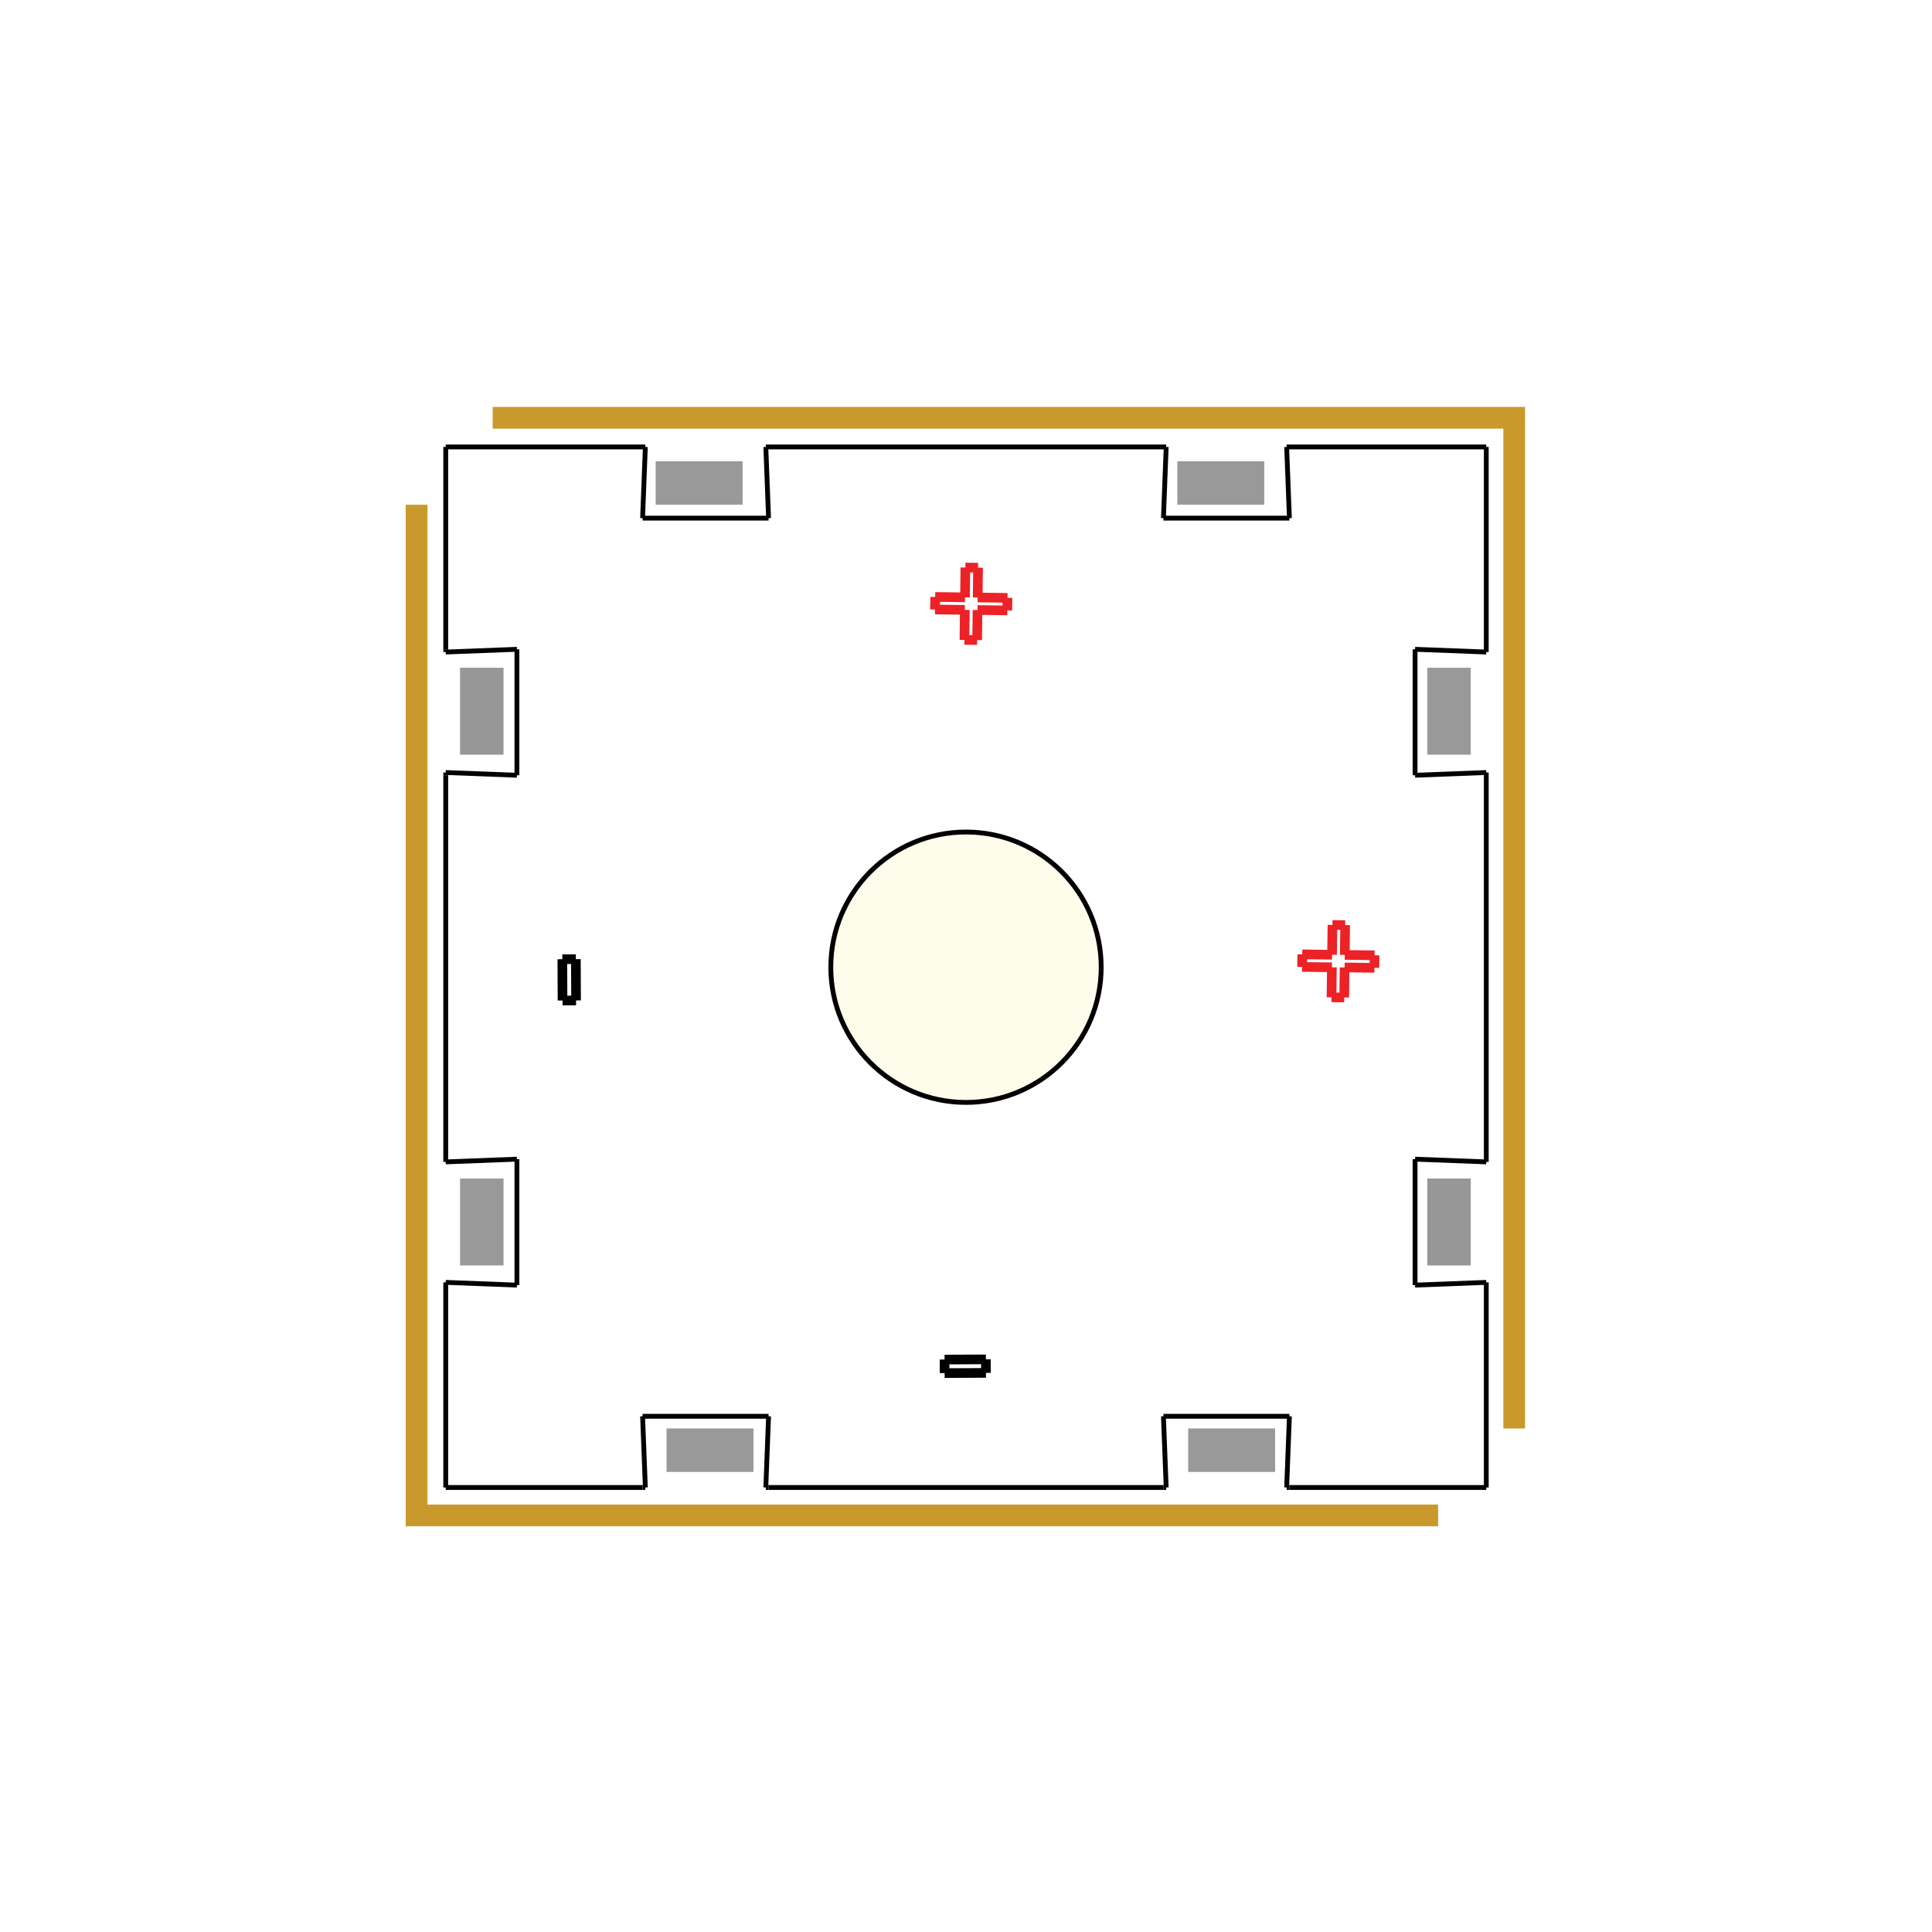
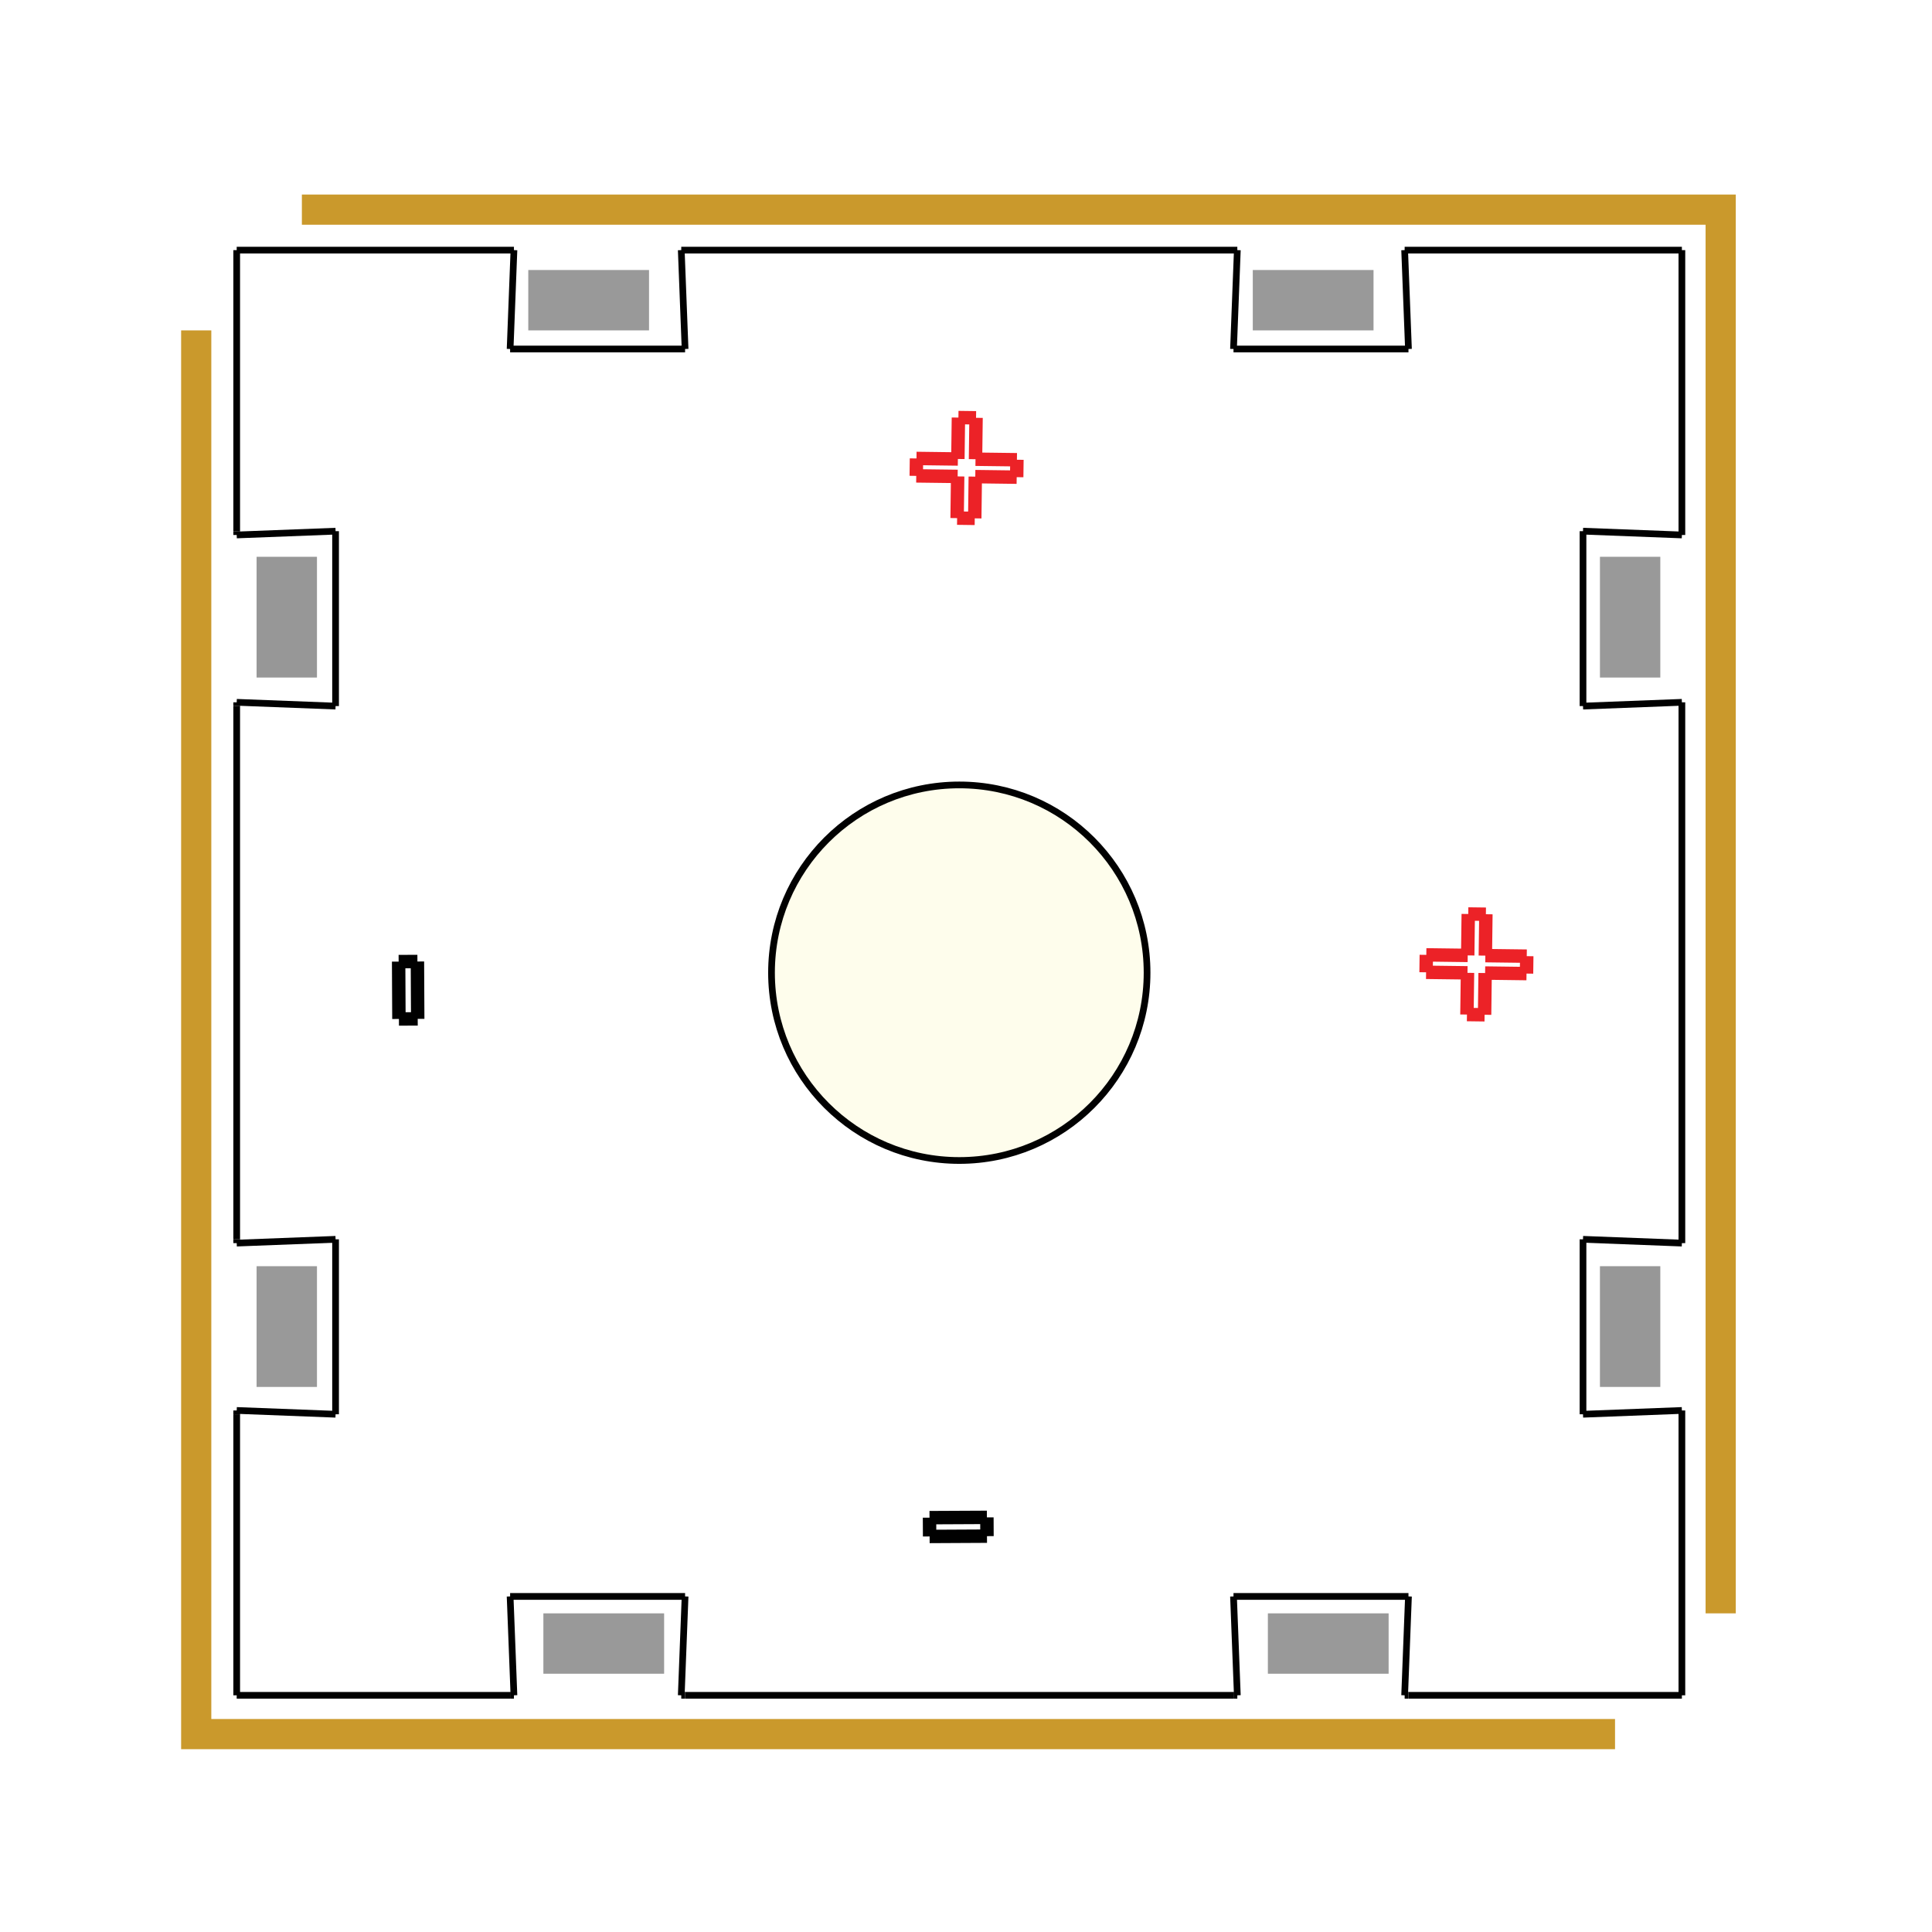
- <svg xmlns="http://www.w3.org/2000/svg" xmlns:xlink="http://www.w3.org/1999/xlink" version="1.1" id="Layer_1" x="0px" y="0px" width="200px" height="200px" viewBox="0 0 200 200" enable-background="new 0 0 200 200" xml:space="preserve">
+ <svg xmlns="http://www.w3.org/2000/svg" version="1.1" id="Layer_1" x="0px" y="0px" width="144px" height="144px" viewBox="0 0 144 144" enable-background="new 0 0 144 144" xml:space="preserve">
+   <path fill="#010101" stroke="#010101" stroke-width="0.5" stroke-linejoin="bevel" stroke-miterlimit="2.613" d="M71.472,72.5  c0,0.016,0.013,0.028,0.028,0.028s0.028-0.013,0.028-0.028s-0.013-0.028-0.028-0.028S71.472,72.484,71.472,72.5z" />
+   <line fill="none" stroke="#010101" stroke-width="0.5" stroke-linejoin="bevel" stroke-miterlimit="2.613" x1="17.642" y1="126.358" x2="17.642" y2="105.41" />
+   <line fill="none" stroke="#010101" stroke-width="0.5" stroke-linejoin="bevel" stroke-miterlimit="2.613" x1="25.012" y1="105.41" x2="25.012" y2="92.371" />
+   <line fill="none" stroke="#010101" stroke-width="0.5" stroke-linejoin="bevel" stroke-miterlimit="2.613" x1="17.642" y1="92.371" x2="17.642" y2="52.629" />
+   <line fill="none" stroke="#010101" stroke-width="0.5" stroke-linejoin="bevel" stroke-miterlimit="2.613" x1="25.012" y1="39.59" x2="25.012" y2="52.629" />
+   <line fill="none" stroke="#010101" stroke-width="0.5" stroke-linejoin="bevel" stroke-miterlimit="2.613" x1="17.642" y1="39.59" x2="17.642" y2="18.642" />
+   <line fill="none" stroke="#010101" stroke-width="0.5" stroke-linejoin="bevel" stroke-miterlimit="2.613" x1="38.021" y1="126.358" x2="17.642" y2="126.358" />
+   <line fill="none" stroke="#010101" stroke-width="0.5" stroke-linejoin="bevel" stroke-miterlimit="2.613" x1="51.062" y1="118.988" x2="38.021" y2="118.988" />
+   <line fill="none" stroke="#010101" stroke-width="0.5" stroke-linejoin="bevel" stroke-miterlimit="2.613" x1="91.938" y1="126.358" x2="51.062" y2="126.358" />
+   <line fill="none" stroke="#010101" stroke-width="0.5" stroke-linejoin="bevel" stroke-miterlimit="2.613" x1="91.938" y1="118.988" x2="104.979" y2="118.988" />
+   <line fill="none" stroke="#010101" stroke-width="0.5" stroke-linejoin="bevel" stroke-miterlimit="2.613" x1="125.358" y1="126.358" x2="104.979" y2="126.358" />
+   <line fill="none" stroke="#010101" stroke-width="0.5" stroke-linejoin="bevel" stroke-miterlimit="2.613" x1="104.979" y1="118.988" x2="104.694" y2="126.358" />
+   <line fill="none" stroke="#010101" stroke-width="0.5" stroke-linejoin="bevel" stroke-miterlimit="2.613" x1="104.694" y1="126.358" x2="104.979" y2="126.358" />
+   <line fill="none" stroke="#010101" stroke-width="0.5" stroke-linejoin="bevel" stroke-miterlimit="2.613" x1="91.938" y1="126.358" x2="92.223" y2="126.358" />
+   <line fill="none" stroke="#010101" stroke-width="0.5" stroke-linejoin="bevel" stroke-miterlimit="2.613" x1="92.223" y1="126.358" x2="91.938" y2="118.988" />
+   <line fill="none" stroke="#010101" stroke-width="0.5" stroke-linejoin="bevel" stroke-miterlimit="2.613" x1="51.062" y1="126.358" x2="50.777" y2="126.358" />
+   <line fill="none" stroke="#010101" stroke-width="0.5" stroke-linejoin="bevel" stroke-miterlimit="2.613" x1="50.777" y1="126.358" x2="51.062" y2="118.988" />
+   <line fill="none" stroke="#010101" stroke-width="0.5" stroke-linejoin="bevel" stroke-miterlimit="2.613" x1="38.021" y1="126.358" x2="38.306" y2="126.358" />
+   <line fill="none" stroke="#010101" stroke-width="0.5" stroke-linejoin="bevel" stroke-miterlimit="2.613" x1="38.306" y1="126.358" x2="38.021" y2="118.988" />
+   <line fill="none" stroke="#010101" stroke-width="0.5" stroke-linejoin="bevel" stroke-miterlimit="2.613" x1="17.642" y1="105.41" x2="17.643" y2="105.127" />
+   <line fill="none" stroke="#010101" stroke-width="0.5" stroke-linejoin="bevel" stroke-miterlimit="2.613" x1="17.642" y1="92.371" x2="17.643" y2="92.654" />
+   <line fill="none" stroke="#010101" stroke-width="0.5" stroke-linejoin="bevel" stroke-miterlimit="2.613" x1="25.012" y1="92.371" x2="17.643" y2="92.654" />
+   <line fill="none" stroke="#010101" stroke-width="0.5" stroke-linejoin="bevel" stroke-miterlimit="2.613" x1="25.012" y1="105.41" x2="17.643" y2="105.127" />
+   <line fill="none" stroke="#010101" stroke-width="0.5" stroke-linejoin="bevel" stroke-miterlimit="2.613" x1="17.642" y1="52.629" x2="17.642" y2="52.346" />
+   <line fill="none" stroke="#010101" stroke-width="0.5" stroke-linejoin="bevel" stroke-miterlimit="2.613" x1="25.012" y1="52.629" x2="17.642" y2="52.346" />
+   <line fill="none" stroke="#010101" stroke-width="0.5" stroke-linejoin="bevel" stroke-miterlimit="2.613" x1="17.642" y1="39.59" x2="17.642" y2="39.873" />
+   <line fill="none" stroke="#010101" stroke-width="0.5" stroke-linejoin="bevel" stroke-miterlimit="2.613" x1="25.012" y1="39.59" x2="17.642" y2="39.873" />
+   <line fill="none" stroke="#010101" stroke-width="0.5" stroke-linejoin="bevel" stroke-miterlimit="2.613" x1="117.988" y1="52.629" x2="125.358" y2="52.346" />
+   <line fill="none" stroke="#010101" stroke-width="0.5" stroke-linejoin="bevel" stroke-miterlimit="2.613" x1="117.988" y1="39.59" x2="117.988" y2="52.629" />
+   <line fill="none" stroke="#010101" stroke-width="0.5" stroke-linejoin="bevel" stroke-miterlimit="2.613" x1="117.988" y1="39.59" x2="125.358" y2="39.873" />
+   <line fill="none" stroke="#010101" stroke-width="0.5" stroke-linejoin="bevel" stroke-miterlimit="2.613" x1="117.988" y1="92.371" x2="125.358" y2="92.654" />
+   <line fill="none" stroke="#010101" stroke-width="0.5" stroke-linejoin="bevel" stroke-miterlimit="2.613" x1="117.988" y1="105.41" x2="117.988" y2="92.371" />
+   <line fill="none" stroke="#010101" stroke-width="0.5" stroke-linejoin="bevel" stroke-miterlimit="2.613" x1="117.988" y1="105.41" x2="125.358" y2="105.127" />
+   <line fill="none" stroke="#010101" stroke-width="0.5" stroke-linejoin="bevel" stroke-miterlimit="2.613" x1="125.358" y1="126.358" x2="125.358" y2="105.127" />
+   <line fill="none" stroke="#010101" stroke-width="0.5" stroke-linejoin="bevel" stroke-miterlimit="2.613" x1="125.358" y1="92.654" x2="125.358" y2="52.346" />
+   <line fill="none" stroke="#010101" stroke-width="0.5" stroke-linejoin="bevel" stroke-miterlimit="2.613" x1="125.358" y1="39.873" x2="125.358" y2="18.642" />
+   <line fill="none" stroke="#010101" stroke-width="0.5" stroke-linejoin="bevel" stroke-miterlimit="2.613" x1="104.979" y1="26.012" x2="104.694" y2="18.642" />
+   <line fill="none" stroke="#010101" stroke-width="0.5" stroke-linejoin="bevel" stroke-miterlimit="2.613" x1="91.938" y1="26.012" x2="104.979" y2="26.012" />
+   <line fill="none" stroke="#010101" stroke-width="0.5" stroke-linejoin="bevel" stroke-miterlimit="2.613" x1="92.223" y1="18.642" x2="91.938" y2="26.012" />
+   <line fill="none" stroke="#010101" stroke-width="0.5" stroke-linejoin="bevel" stroke-miterlimit="2.613" x1="50.777" y1="18.642" x2="51.062" y2="26.012" />
+   <line fill="none" stroke="#010101" stroke-width="0.5" stroke-linejoin="bevel" stroke-miterlimit="2.613" x1="51.062" y1="26.012" x2="38.021" y2="26.012" />
+   <line fill="none" stroke="#010101" stroke-width="0.5" stroke-linejoin="bevel" stroke-miterlimit="2.613" x1="38.306" y1="18.642" x2="38.021" y2="26.012" />
+   <line fill="none" stroke="#010101" stroke-width="0.5" stroke-linejoin="bevel" stroke-miterlimit="2.613" x1="125.358" y1="18.642" x2="104.694" y2="18.642" />
+   <line fill="none" stroke="#010101" stroke-width="0.5" stroke-linejoin="bevel" stroke-miterlimit="2.613" x1="38.306" y1="18.642" x2="17.642" y2="18.642" />
+   <line fill="none" stroke="#010101" stroke-width="0.5" stroke-linejoin="bevel" stroke-miterlimit="2.613" x1="92.223" y1="18.642" x2="50.777" y2="18.642" />
+   <path fill="#FEFDEC" stroke="#010101" stroke-width="0.5" stroke-linejoin="bevel" stroke-miterlimit="2.613" d="M57.504,72.5  c0,7.73,6.267,13.996,13.996,13.996c7.73,0,13.996-6.266,13.996-13.996S79.23,58.504,71.5,58.504  C63.771,58.504,57.504,64.771,57.504,72.5L57.504,72.5z" />
  <g>
-     <defs>
-       <rect id="SVGID_1_" x="42" y="42.125" width="115.875" height="115.875" />
-     </defs>
-     <clipPath id="SVGID_2_">
-       <use xlink:href="#SVGID_1_" overflow="visible" />
-     </clipPath>
-     <path clip-path="url(#SVGID_2_)" fill="#010101" d="M99.972,100.125c0,0.016,0.013,0.028,0.028,0.028   c0.016,0,0.029-0.013,0.029-0.028s-0.013-0.028-0.029-0.028C99.985,100.097,99.972,100.109,99.972,100.125" />
-     <circle clip-path="url(#SVGID_2_)" fill="none" stroke="#010101" stroke-width="0.5" stroke-linejoin="bevel" stroke-miterlimit="2.613" cx="100" cy="100.125" r="0.029" />
-     <line clip-path="url(#SVGID_2_)" fill="none" stroke="#010101" stroke-width="0.5" stroke-linejoin="bevel" stroke-miterlimit="2.613" x1="46.142" y1="153.983" x2="46.142" y2="133.035" />
-     <line clip-path="url(#SVGID_2_)" fill="none" stroke="#010101" stroke-width="0.5" stroke-linejoin="bevel" stroke-miterlimit="2.613" x1="53.512" y1="133.035" x2="53.512" y2="119.996" />
-     <line clip-path="url(#SVGID_2_)" fill="none" stroke="#010101" stroke-width="0.5" stroke-linejoin="bevel" stroke-miterlimit="2.613" x1="46.142" y1="119.996" x2="46.142" y2="80.254" />
-     <line clip-path="url(#SVGID_2_)" fill="none" stroke="#010101" stroke-width="0.5" stroke-linejoin="bevel" stroke-miterlimit="2.613" x1="53.512" y1="67.215" x2="53.512" y2="80.254" />
-     <line clip-path="url(#SVGID_2_)" fill="none" stroke="#010101" stroke-width="0.5" stroke-linejoin="bevel" stroke-miterlimit="2.613" x1="46.142" y1="67.215" x2="46.142" y2="46.267" />
-     <line clip-path="url(#SVGID_2_)" fill="none" stroke="#010101" stroke-width="0.5" stroke-linejoin="bevel" stroke-miterlimit="2.613" x1="66.521" y1="153.983" x2="46.142" y2="153.983" />
-     <line clip-path="url(#SVGID_2_)" fill="none" stroke="#010101" stroke-width="0.5" stroke-linejoin="bevel" stroke-miterlimit="2.613" x1="79.562" y1="146.613" x2="66.521" y2="146.613" />
-     <line clip-path="url(#SVGID_2_)" fill="none" stroke="#010101" stroke-width="0.5" stroke-linejoin="bevel" stroke-miterlimit="2.613" x1="120.438" y1="153.983" x2="79.562" y2="153.983" />
-     <line clip-path="url(#SVGID_2_)" fill="none" stroke="#010101" stroke-width="0.5" stroke-linejoin="bevel" stroke-miterlimit="2.613" x1="120.438" y1="146.613" x2="133.479" y2="146.613" />
-     <line clip-path="url(#SVGID_2_)" fill="none" stroke="#010101" stroke-width="0.5" stroke-linejoin="bevel" stroke-miterlimit="2.613" x1="153.858" y1="153.983" x2="133.479" y2="153.983" />
-     <line clip-path="url(#SVGID_2_)" fill="none" stroke="#010101" stroke-width="0.5" stroke-linejoin="bevel" stroke-miterlimit="2.613" x1="133.479" y1="146.613" x2="133.194" y2="153.983" />
-     <line clip-path="url(#SVGID_2_)" fill="none" stroke="#010101" stroke-width="0.5" stroke-linejoin="bevel" stroke-miterlimit="2.613" x1="133.194" y1="153.983" x2="133.479" y2="153.983" />
-     <line clip-path="url(#SVGID_2_)" fill="none" stroke="#010101" stroke-width="0.5" stroke-linejoin="bevel" stroke-miterlimit="2.613" x1="120.438" y1="153.983" x2="120.723" y2="153.983" />
-     <line clip-path="url(#SVGID_2_)" fill="none" stroke="#010101" stroke-width="0.5" stroke-linejoin="bevel" stroke-miterlimit="2.613" x1="120.723" y1="153.983" x2="120.438" y2="146.613" />
-     <line clip-path="url(#SVGID_2_)" fill="none" stroke="#010101" stroke-width="0.5" stroke-linejoin="bevel" stroke-miterlimit="2.613" x1="79.562" y1="153.983" x2="79.277" y2="153.983" />
-     <line clip-path="url(#SVGID_2_)" fill="none" stroke="#010101" stroke-width="0.5" stroke-linejoin="bevel" stroke-miterlimit="2.613" x1="79.277" y1="153.983" x2="79.562" y2="146.613" />
-     <line clip-path="url(#SVGID_2_)" fill="none" stroke="#010101" stroke-width="0.5" stroke-linejoin="bevel" stroke-miterlimit="2.613" x1="66.521" y1="153.983" x2="66.806" y2="153.983" />
-     <line clip-path="url(#SVGID_2_)" fill="none" stroke="#010101" stroke-width="0.5" stroke-linejoin="bevel" stroke-miterlimit="2.613" x1="66.806" y1="153.983" x2="66.521" y2="146.613" />
-     <line clip-path="url(#SVGID_2_)" fill="none" stroke="#010101" stroke-width="0.5" stroke-linejoin="bevel" stroke-miterlimit="2.613" x1="46.142" y1="133.035" x2="46.143" y2="132.752" />
-     <line clip-path="url(#SVGID_2_)" fill="none" stroke="#010101" stroke-width="0.5" stroke-linejoin="bevel" stroke-miterlimit="2.613" x1="46.142" y1="119.996" x2="46.143" y2="120.279" />
-     <line clip-path="url(#SVGID_2_)" fill="none" stroke="#010101" stroke-width="0.5" stroke-linejoin="bevel" stroke-miterlimit="2.613" x1="53.512" y1="119.996" x2="46.143" y2="120.279" />
-     <line clip-path="url(#SVGID_2_)" fill="none" stroke="#010101" stroke-width="0.5" stroke-linejoin="bevel" stroke-miterlimit="2.613" x1="53.512" y1="133.035" x2="46.143" y2="132.752" />
-     <line clip-path="url(#SVGID_2_)" fill="none" stroke="#010101" stroke-width="0.5" stroke-linejoin="bevel" stroke-miterlimit="2.613" x1="46.142" y1="80.254" x2="46.142" y2="79.971" />
-     <line clip-path="url(#SVGID_2_)" fill="none" stroke="#010101" stroke-width="0.5" stroke-linejoin="bevel" stroke-miterlimit="2.613" x1="53.512" y1="80.254" x2="46.142" y2="79.971" />
-     <line clip-path="url(#SVGID_2_)" fill="none" stroke="#010101" stroke-width="0.5" stroke-linejoin="bevel" stroke-miterlimit="2.613" x1="46.142" y1="67.215" x2="46.142" y2="67.498" />
-     <line clip-path="url(#SVGID_2_)" fill="none" stroke="#010101" stroke-width="0.5" stroke-linejoin="bevel" stroke-miterlimit="2.613" x1="53.512" y1="67.215" x2="46.142" y2="67.498" />
-     <line clip-path="url(#SVGID_2_)" fill="none" stroke="#010101" stroke-width="0.5" stroke-linejoin="bevel" stroke-miterlimit="2.613" x1="146.488" y1="80.254" x2="153.858" y2="79.971" />
-     <line clip-path="url(#SVGID_2_)" fill="none" stroke="#010101" stroke-width="0.5" stroke-linejoin="bevel" stroke-miterlimit="2.613" x1="146.488" y1="67.215" x2="146.488" y2="80.254" />
-     <line clip-path="url(#SVGID_2_)" fill="none" stroke="#010101" stroke-width="0.5" stroke-linejoin="bevel" stroke-miterlimit="2.613" x1="146.488" y1="67.215" x2="153.858" y2="67.498" />
-     <line clip-path="url(#SVGID_2_)" fill="none" stroke="#010101" stroke-width="0.5" stroke-linejoin="bevel" stroke-miterlimit="2.613" x1="146.488" y1="119.996" x2="153.858" y2="120.279" />
-     <line clip-path="url(#SVGID_2_)" fill="none" stroke="#010101" stroke-width="0.5" stroke-linejoin="bevel" stroke-miterlimit="2.613" x1="146.488" y1="133.035" x2="146.488" y2="119.996" />
-     <line clip-path="url(#SVGID_2_)" fill="none" stroke="#010101" stroke-width="0.5" stroke-linejoin="bevel" stroke-miterlimit="2.613" x1="146.488" y1="133.035" x2="153.858" y2="132.752" />
-     <line clip-path="url(#SVGID_2_)" fill="none" stroke="#010101" stroke-width="0.5" stroke-linejoin="bevel" stroke-miterlimit="2.613" x1="153.858" y1="153.983" x2="153.858" y2="132.752" />
-     <line clip-path="url(#SVGID_2_)" fill="none" stroke="#010101" stroke-width="0.5" stroke-linejoin="bevel" stroke-miterlimit="2.613" x1="153.858" y1="120.279" x2="153.858" y2="79.971" />
-     <line clip-path="url(#SVGID_2_)" fill="none" stroke="#010101" stroke-width="0.5" stroke-linejoin="bevel" stroke-miterlimit="2.613" x1="153.858" y1="67.498" x2="153.858" y2="46.267" />
-     <line clip-path="url(#SVGID_2_)" fill="none" stroke="#010101" stroke-width="0.5" stroke-linejoin="bevel" stroke-miterlimit="2.613" x1="133.479" y1="53.637" x2="133.194" y2="46.267" />
-     <line clip-path="url(#SVGID_2_)" fill="none" stroke="#010101" stroke-width="0.5" stroke-linejoin="bevel" stroke-miterlimit="2.613" x1="120.438" y1="53.637" x2="133.479" y2="53.637" />
-     <line clip-path="url(#SVGID_2_)" fill="none" stroke="#010101" stroke-width="0.5" stroke-linejoin="bevel" stroke-miterlimit="2.613" x1="120.723" y1="46.267" x2="120.438" y2="53.637" />
-     <line clip-path="url(#SVGID_2_)" fill="none" stroke="#010101" stroke-width="0.5" stroke-linejoin="bevel" stroke-miterlimit="2.613" x1="79.277" y1="46.267" x2="79.562" y2="53.637" />
-     <line clip-path="url(#SVGID_2_)" fill="none" stroke="#010101" stroke-width="0.5" stroke-linejoin="bevel" stroke-miterlimit="2.613" x1="79.562" y1="53.637" x2="66.521" y2="53.637" />
-     <line clip-path="url(#SVGID_2_)" fill="none" stroke="#010101" stroke-width="0.5" stroke-linejoin="bevel" stroke-miterlimit="2.613" x1="66.806" y1="46.267" x2="66.521" y2="53.637" />
-     <line clip-path="url(#SVGID_2_)" fill="none" stroke="#010101" stroke-width="0.5" stroke-linejoin="bevel" stroke-miterlimit="2.613" x1="153.858" y1="46.267" x2="133.194" y2="46.267" />
-     <line clip-path="url(#SVGID_2_)" fill="none" stroke="#010101" stroke-width="0.5" stroke-linejoin="bevel" stroke-miterlimit="2.613" x1="66.806" y1="46.267" x2="46.142" y2="46.267" />
-     <line clip-path="url(#SVGID_2_)" fill="none" stroke="#010101" stroke-width="0.5" stroke-linejoin="bevel" stroke-miterlimit="2.613" x1="120.723" y1="46.267" x2="79.278" y2="46.267" />
-     <path clip-path="url(#SVGID_2_)" fill="#FEFDEC" d="M86.004,100.126c0,7.729,6.267,13.995,13.996,13.995   c7.73,0,13.996-6.266,13.996-13.995c0-7.73-6.266-13.996-13.996-13.996C92.271,86.13,86.004,92.396,86.004,100.126" />
-     <circle clip-path="url(#SVGID_2_)" fill="none" stroke="#010101" stroke-width="0.5" stroke-linejoin="bevel" stroke-miterlimit="2.613" cx="100" cy="100.126" r="13.996" />
-     <line clip-path="url(#SVGID_2_)" fill="#EC2227" x1="101.153" y1="66.26" x2="101.192" y2="63.15" />
-     <line clip-path="url(#SVGID_2_)" fill="none" stroke="#EC2227" stroke-miterlimit="10" x1="101.153" y1="66.26" x2="101.192" y2="63.15" />
-     <line clip-path="url(#SVGID_2_)" fill="#EC2227" x1="101.192" y1="63.15" x2="104.278" y2="63.19" />
-     <line clip-path="url(#SVGID_2_)" fill="none" stroke="#EC2227" stroke-miterlimit="10" x1="101.192" y1="63.15" x2="104.278" y2="63.19" />
-     <line clip-path="url(#SVGID_2_)" fill="#EC2227" x1="104.278" y1="63.19" x2="104.295" y2="61.891" />
-     <line clip-path="url(#SVGID_2_)" fill="none" stroke="#EC2227" stroke-miterlimit="10" x1="104.278" y1="63.19" x2="104.295" y2="61.891" />
-     <line clip-path="url(#SVGID_2_)" fill="#EC2227" x1="104.295" y1="61.891" x2="101.209" y2="61.852" />
-     <line clip-path="url(#SVGID_2_)" fill="none" stroke="#EC2227" stroke-miterlimit="10" x1="104.295" y1="61.891" x2="101.209" y2="61.852" />
-     <line clip-path="url(#SVGID_2_)" fill="#EC2227" x1="101.209" y1="61.852" x2="101.249" y2="58.766" />
-     <line clip-path="url(#SVGID_2_)" fill="none" stroke="#EC2227" stroke-miterlimit="10" x1="101.209" y1="61.852" x2="101.249" y2="58.766" />
-     <line clip-path="url(#SVGID_2_)" fill="#EC2227" x1="101.249" y1="58.766" x2="99.935" y2="58.749" />
-     <line clip-path="url(#SVGID_2_)" fill="none" stroke="#EC2227" stroke-miterlimit="10" x1="101.249" y1="58.766" x2="99.935" y2="58.749" />
-     <line clip-path="url(#SVGID_2_)" fill="#EC2227" x1="99.935" y1="58.749" x2="99.895" y2="61.835" />
-     <line clip-path="url(#SVGID_2_)" fill="none" stroke="#EC2227" stroke-miterlimit="10" x1="99.935" y1="58.749" x2="99.895" y2="61.835" />
-     <line clip-path="url(#SVGID_2_)" fill="#EC2227" x1="99.895" y1="61.835" x2="96.809" y2="61.795" />
-     <line clip-path="url(#SVGID_2_)" fill="none" stroke="#EC2227" stroke-miterlimit="10" x1="99.895" y1="61.835" x2="96.809" y2="61.795" />
-     <line clip-path="url(#SVGID_2_)" fill="#EC2227" x1="96.809" y1="61.795" x2="96.792" y2="63.095" />
-     <line clip-path="url(#SVGID_2_)" fill="none" stroke="#EC2227" stroke-miterlimit="10" x1="96.809" y1="61.795" x2="96.792" y2="63.095" />
-     <line clip-path="url(#SVGID_2_)" fill="#EC2227" x1="96.792" y1="63.095" x2="99.878" y2="63.134" />
-     <line clip-path="url(#SVGID_2_)" fill="none" stroke="#EC2227" stroke-miterlimit="10" x1="96.792" y1="63.095" x2="99.878" y2="63.134" />
-     <line clip-path="url(#SVGID_2_)" fill="#EC2227" x1="99.878" y1="63.134" x2="99.838" y2="66.243" />
-     <line clip-path="url(#SVGID_2_)" fill="none" stroke="#EC2227" stroke-miterlimit="10" x1="99.878" y1="63.134" x2="99.838" y2="66.243" />
-     <line clip-path="url(#SVGID_2_)" fill="#EC2227" x1="99.838" y1="66.243" x2="101.152" y2="66.26" />
-     <line clip-path="url(#SVGID_2_)" fill="none" stroke="#EC2227" stroke-miterlimit="10" x1="99.838" y1="66.243" x2="101.152" y2="66.26" />
-     <line clip-path="url(#SVGID_2_)" fill="none" stroke="#010101" stroke-miterlimit="10" x1="59.612" y1="99.29" x2="58.212" y2="99.297" />
-     <line clip-path="url(#SVGID_2_)" fill="none" stroke="#010101" stroke-miterlimit="10" x1="58.212" y1="99.297" x2="58.233" y2="103.573" />
-     <line clip-path="url(#SVGID_2_)" fill="none" stroke="#010101" stroke-miterlimit="10" x1="58.233" y1="103.573" x2="59.633" y2="103.566" />
-     <line clip-path="url(#SVGID_2_)" fill="none" stroke="#010101" stroke-miterlimit="10" x1="59.634" y1="103.566" x2="59.613" y2="99.29" />
-     <line clip-path="url(#SVGID_2_)" fill="#EC2227" x1="139.153" y1="103.26" x2="139.192" y2="100.15" />
-     <line clip-path="url(#SVGID_2_)" fill="none" stroke="#EC2227" stroke-miterlimit="10" x1="139.153" y1="103.26" x2="139.192" y2="100.15" />
-     <line clip-path="url(#SVGID_2_)" fill="#EC2227" x1="139.192" y1="100.15" x2="142.278" y2="100.19" />
-     <line clip-path="url(#SVGID_2_)" fill="none" stroke="#EC2227" stroke-miterlimit="10" x1="139.192" y1="100.15" x2="142.278" y2="100.19" />
-     <line clip-path="url(#SVGID_2_)" fill="#EC2227" x1="142.278" y1="100.19" x2="142.295" y2="98.891" />
-     <line clip-path="url(#SVGID_2_)" fill="none" stroke="#EC2227" stroke-miterlimit="10" x1="142.278" y1="100.19" x2="142.295" y2="98.891" />
-     <line clip-path="url(#SVGID_2_)" fill="#EC2227" x1="142.295" y1="98.891" x2="139.209" y2="98.852" />
-     <line clip-path="url(#SVGID_2_)" fill="none" stroke="#EC2227" stroke-miterlimit="10" x1="142.295" y1="98.891" x2="139.209" y2="98.852" />
-     <line clip-path="url(#SVGID_2_)" fill="#EC2227" x1="139.209" y1="98.852" x2="139.249" y2="95.766" />
-     <line clip-path="url(#SVGID_2_)" fill="none" stroke="#EC2227" stroke-miterlimit="10" x1="139.209" y1="98.852" x2="139.249" y2="95.766" />
-     <line clip-path="url(#SVGID_2_)" fill="#EC2227" x1="139.249" y1="95.766" x2="137.936" y2="95.749" />
-     <line clip-path="url(#SVGID_2_)" fill="none" stroke="#EC2227" stroke-miterlimit="10" x1="139.249" y1="95.766" x2="137.936" y2="95.749" />
-     <line clip-path="url(#SVGID_2_)" fill="#EC2227" x1="137.935" y1="95.749" x2="137.895" y2="98.835" />
-     <line clip-path="url(#SVGID_2_)" fill="none" stroke="#EC2227" stroke-miterlimit="10" x1="137.935" y1="95.749" x2="137.895" y2="98.835" />
-     <line clip-path="url(#SVGID_2_)" fill="#EC2227" x1="137.895" y1="98.835" x2="134.809" y2="98.795" />
-     <line clip-path="url(#SVGID_2_)" fill="none" stroke="#EC2227" stroke-miterlimit="10" x1="137.895" y1="98.835" x2="134.809" y2="98.795" />
-     <line clip-path="url(#SVGID_2_)" fill="#EC2227" x1="134.809" y1="98.795" x2="134.791" y2="100.095" />
-     <line clip-path="url(#SVGID_2_)" fill="none" stroke="#EC2227" stroke-linejoin="bevel" stroke-miterlimit="2.613" x1="134.809" y1="98.795" x2="134.791" y2="100.095" />
-     <line clip-path="url(#SVGID_2_)" fill="#EC2227" x1="134.792" y1="100.095" x2="137.878" y2="100.134" />
-     <line clip-path="url(#SVGID_2_)" fill="none" stroke="#EC2227" stroke-miterlimit="10" x1="134.792" y1="100.095" x2="137.878" y2="100.134" />
-     <line clip-path="url(#SVGID_2_)" fill="#EC2227" x1="137.878" y1="100.134" x2="137.838" y2="103.243" />
-     <line clip-path="url(#SVGID_2_)" fill="none" stroke="#EC2227" stroke-miterlimit="10" x1="137.878" y1="100.134" x2="137.838" y2="103.243" />
-     <line clip-path="url(#SVGID_2_)" fill="#EC2227" x1="137.838" y1="103.243" x2="139.152" y2="103.26" />
-     <line clip-path="url(#SVGID_2_)" fill="none" stroke="#EC2227" stroke-miterlimit="10" x1="137.838" y1="103.243" x2="139.152" y2="103.26" />
-     <line clip-path="url(#SVGID_2_)" fill="none" stroke="#010101" stroke-miterlimit="10" x1="97.781" y1="140.742" x2="97.788" y2="142.143" />
-     <line clip-path="url(#SVGID_2_)" fill="none" stroke="#010101" stroke-miterlimit="10" x1="97.788" y1="142.143" x2="102.064" y2="142.122" />
-     <line clip-path="url(#SVGID_2_)" fill="none" stroke="#010101" stroke-miterlimit="10" x1="102.064" y1="142.121" x2="102.058" y2="140.721" />
-     <line clip-path="url(#SVGID_2_)" fill="none" stroke="#010101" stroke-miterlimit="10" x1="102.058" y1="140.721" x2="97.782" y2="140.742" />
-     <rect x="123" y="147.875" clip-path="url(#SVGID_2_)" fill="#999999" width="9" height="4.5" />
-     <rect x="69" y="147.875" clip-path="url(#SVGID_2_)" fill="#999999" width="9" height="4.5" />
-     <rect x="47.625" y="122" clip-path="url(#SVGID_2_)" fill="#999999" width="4.5" height="9" />
-     <rect x="47.625" y="69.125" clip-path="url(#SVGID_2_)" fill="#979797" width="4.5" height="9" />
-     <rect x="67.875" y="47.75" clip-path="url(#SVGID_2_)" fill="#999999" width="9" height="4.5" />
-     <rect x="121.875" y="47.75" clip-path="url(#SVGID_2_)" fill="#999999" width="9" height="4.5" />
-     <rect x="147.75" y="69.125" clip-path="url(#SVGID_2_)" fill="#999999" width="4.5" height="9" />
-     <rect x="147.75" y="122" clip-path="url(#SVGID_2_)" fill="#979797" width="4.5" height="9" />
-     <polygon clip-path="url(#SVGID_2_)" fill="#CA992C" points="44.25,52.25 44.25,155.75 148.875,155.75 148.875,158 42,158 42,52.25     " />
-     <polygon clip-path="url(#SVGID_2_)" fill="#CA992C" points="155.625,147.875 155.625,44.375 51,44.375 51,42.125 157.875,42.125    157.875,147.875  " />
+     <line fill="#EC2227" stroke="#EC2227" stroke-miterlimit="10" x1="72.653" y1="38.635" x2="72.692" y2="35.525" />
+     <line fill="#EC2227" stroke="#EC2227" stroke-miterlimit="10" x1="72.692" y1="35.525" x2="75.778" y2="35.565" />
+     <line fill="#EC2227" stroke="#EC2227" stroke-miterlimit="10" x1="75.778" y1="35.565" x2="75.795" y2="34.266" />
+     <line fill="#EC2227" stroke="#EC2227" stroke-miterlimit="10" x1="75.795" y1="34.266" x2="72.709" y2="34.227" />
+     <line fill="#EC2227" stroke="#EC2227" stroke-miterlimit="10" x1="72.709" y1="34.227" x2="72.749" y2="31.141" />
+     <line fill="#EC2227" stroke="#EC2227" stroke-miterlimit="10" x1="72.749" y1="31.141" x2="71.435" y2="31.124" />
+     <line fill="#EC2227" stroke="#EC2227" stroke-miterlimit="10" x1="71.435" y1="31.124" x2="71.395" y2="34.21" />
+     <line fill="#EC2227" stroke="#EC2227" stroke-miterlimit="10" x1="71.395" y1="34.21" x2="68.309" y2="34.17" />
+     <line fill="#EC2227" stroke="#EC2227" stroke-miterlimit="10" x1="68.309" y1="34.17" x2="68.292" y2="35.47" />
+     <line fill="#EC2227" stroke="#EC2227" stroke-miterlimit="10" x1="68.292" y1="35.47" x2="71.378" y2="35.509" />
+     <line fill="#EC2227" stroke="#EC2227" stroke-miterlimit="10" x1="71.378" y1="35.509" x2="71.338" y2="38.618" />
+     <line fill="#EC2227" stroke="#EC2227" stroke-miterlimit="10" x1="71.338" y1="38.618" x2="72.653" y2="38.635" />
  </g>
+   <g>
+     <line fill="none" stroke="#010101" stroke-miterlimit="10" x1="31.112" y1="71.665" x2="29.712" y2="71.672" />
+     <line fill="none" stroke="#010101" stroke-miterlimit="10" x1="29.712" y1="71.672" x2="29.733" y2="75.948" />
+     <line fill="none" stroke="#010101" stroke-miterlimit="10" x1="29.733" y1="75.948" x2="31.134" y2="75.941" />
+     <line fill="none" stroke="#010101" stroke-miterlimit="10" x1="31.134" y1="75.941" x2="31.112" y2="71.665" />
+   </g>
+   <g>
+     <line fill="#EC2227" stroke="#EC2227" stroke-miterlimit="10" x1="110.653" y1="75.635" x2="110.692" y2="72.525" />
+     <line fill="#EC2227" stroke="#EC2227" stroke-miterlimit="10" x1="110.692" y1="72.525" x2="113.778" y2="72.565" />
+     <line fill="#EC2227" stroke="#EC2227" stroke-miterlimit="10" x1="113.778" y1="72.565" x2="113.795" y2="71.266" />
+     <line fill="#EC2227" stroke="#EC2227" stroke-miterlimit="10" x1="113.795" y1="71.266" x2="110.709" y2="71.227" />
+     <line fill="#EC2227" stroke="#EC2227" stroke-miterlimit="10" x1="110.709" y1="71.227" x2="110.749" y2="68.141" />
+     <line fill="#EC2227" stroke="#EC2227" stroke-miterlimit="10" x1="110.749" y1="68.141" x2="109.435" y2="68.124" />
+     <line fill="#EC2227" stroke="#EC2227" stroke-miterlimit="10" x1="109.435" y1="68.124" x2="109.395" y2="71.21" />
+     <line fill="#EC2227" stroke="#EC2227" stroke-miterlimit="10" x1="109.395" y1="71.21" x2="106.309" y2="71.17" />
+     <line fill="#EC2227" stroke="#EC2227" stroke-linejoin="bevel" stroke-miterlimit="2.613" x1="106.309" y1="71.17" x2="106.292" y2="72.47" />
+     <line fill="#EC2227" stroke="#EC2227" stroke-miterlimit="10" x1="106.292" y1="72.47" x2="109.378" y2="72.509" />
+     <line fill="#EC2227" stroke="#EC2227" stroke-miterlimit="10" x1="109.378" y1="72.509" x2="109.338" y2="75.618" />
+     <line fill="#EC2227" stroke="#EC2227" stroke-miterlimit="10" x1="109.338" y1="75.618" x2="110.653" y2="75.635" />
+   </g>
+   <g>
+     <line fill="none" stroke="#010101" stroke-miterlimit="10" x1="69.281" y1="113.117" x2="69.288" y2="114.518" />
+     <line fill="none" stroke="#010101" stroke-miterlimit="10" x1="69.288" y1="114.518" x2="73.564" y2="114.496" />
+     <line fill="none" stroke="#010101" stroke-miterlimit="10" x1="73.564" y1="114.496" x2="73.558" y2="113.096" />
+     <line fill="none" stroke="#010101" stroke-miterlimit="10" x1="73.558" y1="113.096" x2="69.281" y2="113.117" />
+   </g>
+   <rect x="94.5" y="120.25" fill="#999999" width="9" height="4.5" />
+   <rect x="40.5" y="120.25" fill="#999999" width="9" height="4.5" />
+   <rect x="19.125" y="94.375" fill="#999999" width="4.5" height="9" />
+   <rect x="19.125" y="41.5" fill="#979797" width="4.5" height="9" />
+   <rect x="39.375" y="20.125" fill="#999999" width="9" height="4.5" />
+   <rect x="93.375" y="20.125" fill="#999999" width="9" height="4.5" />
+   <rect x="119.25" y="41.5" fill="#999999" width="4.5" height="9" />
+   <rect x="119.25" y="94.375" fill="#979797" width="4.5" height="9" />
+   <polygon fill="#CA992C" points="15.75,24.625 15.75,128.125 120.375,128.125 120.375,130.375 13.5,130.375 13.5,24.625 " />
+   <polygon fill="#CA992C" points="127.125,120.25 127.125,16.75 22.5,16.75 22.5,14.5 129.375,14.5 129.375,120.25 " />
</svg>
